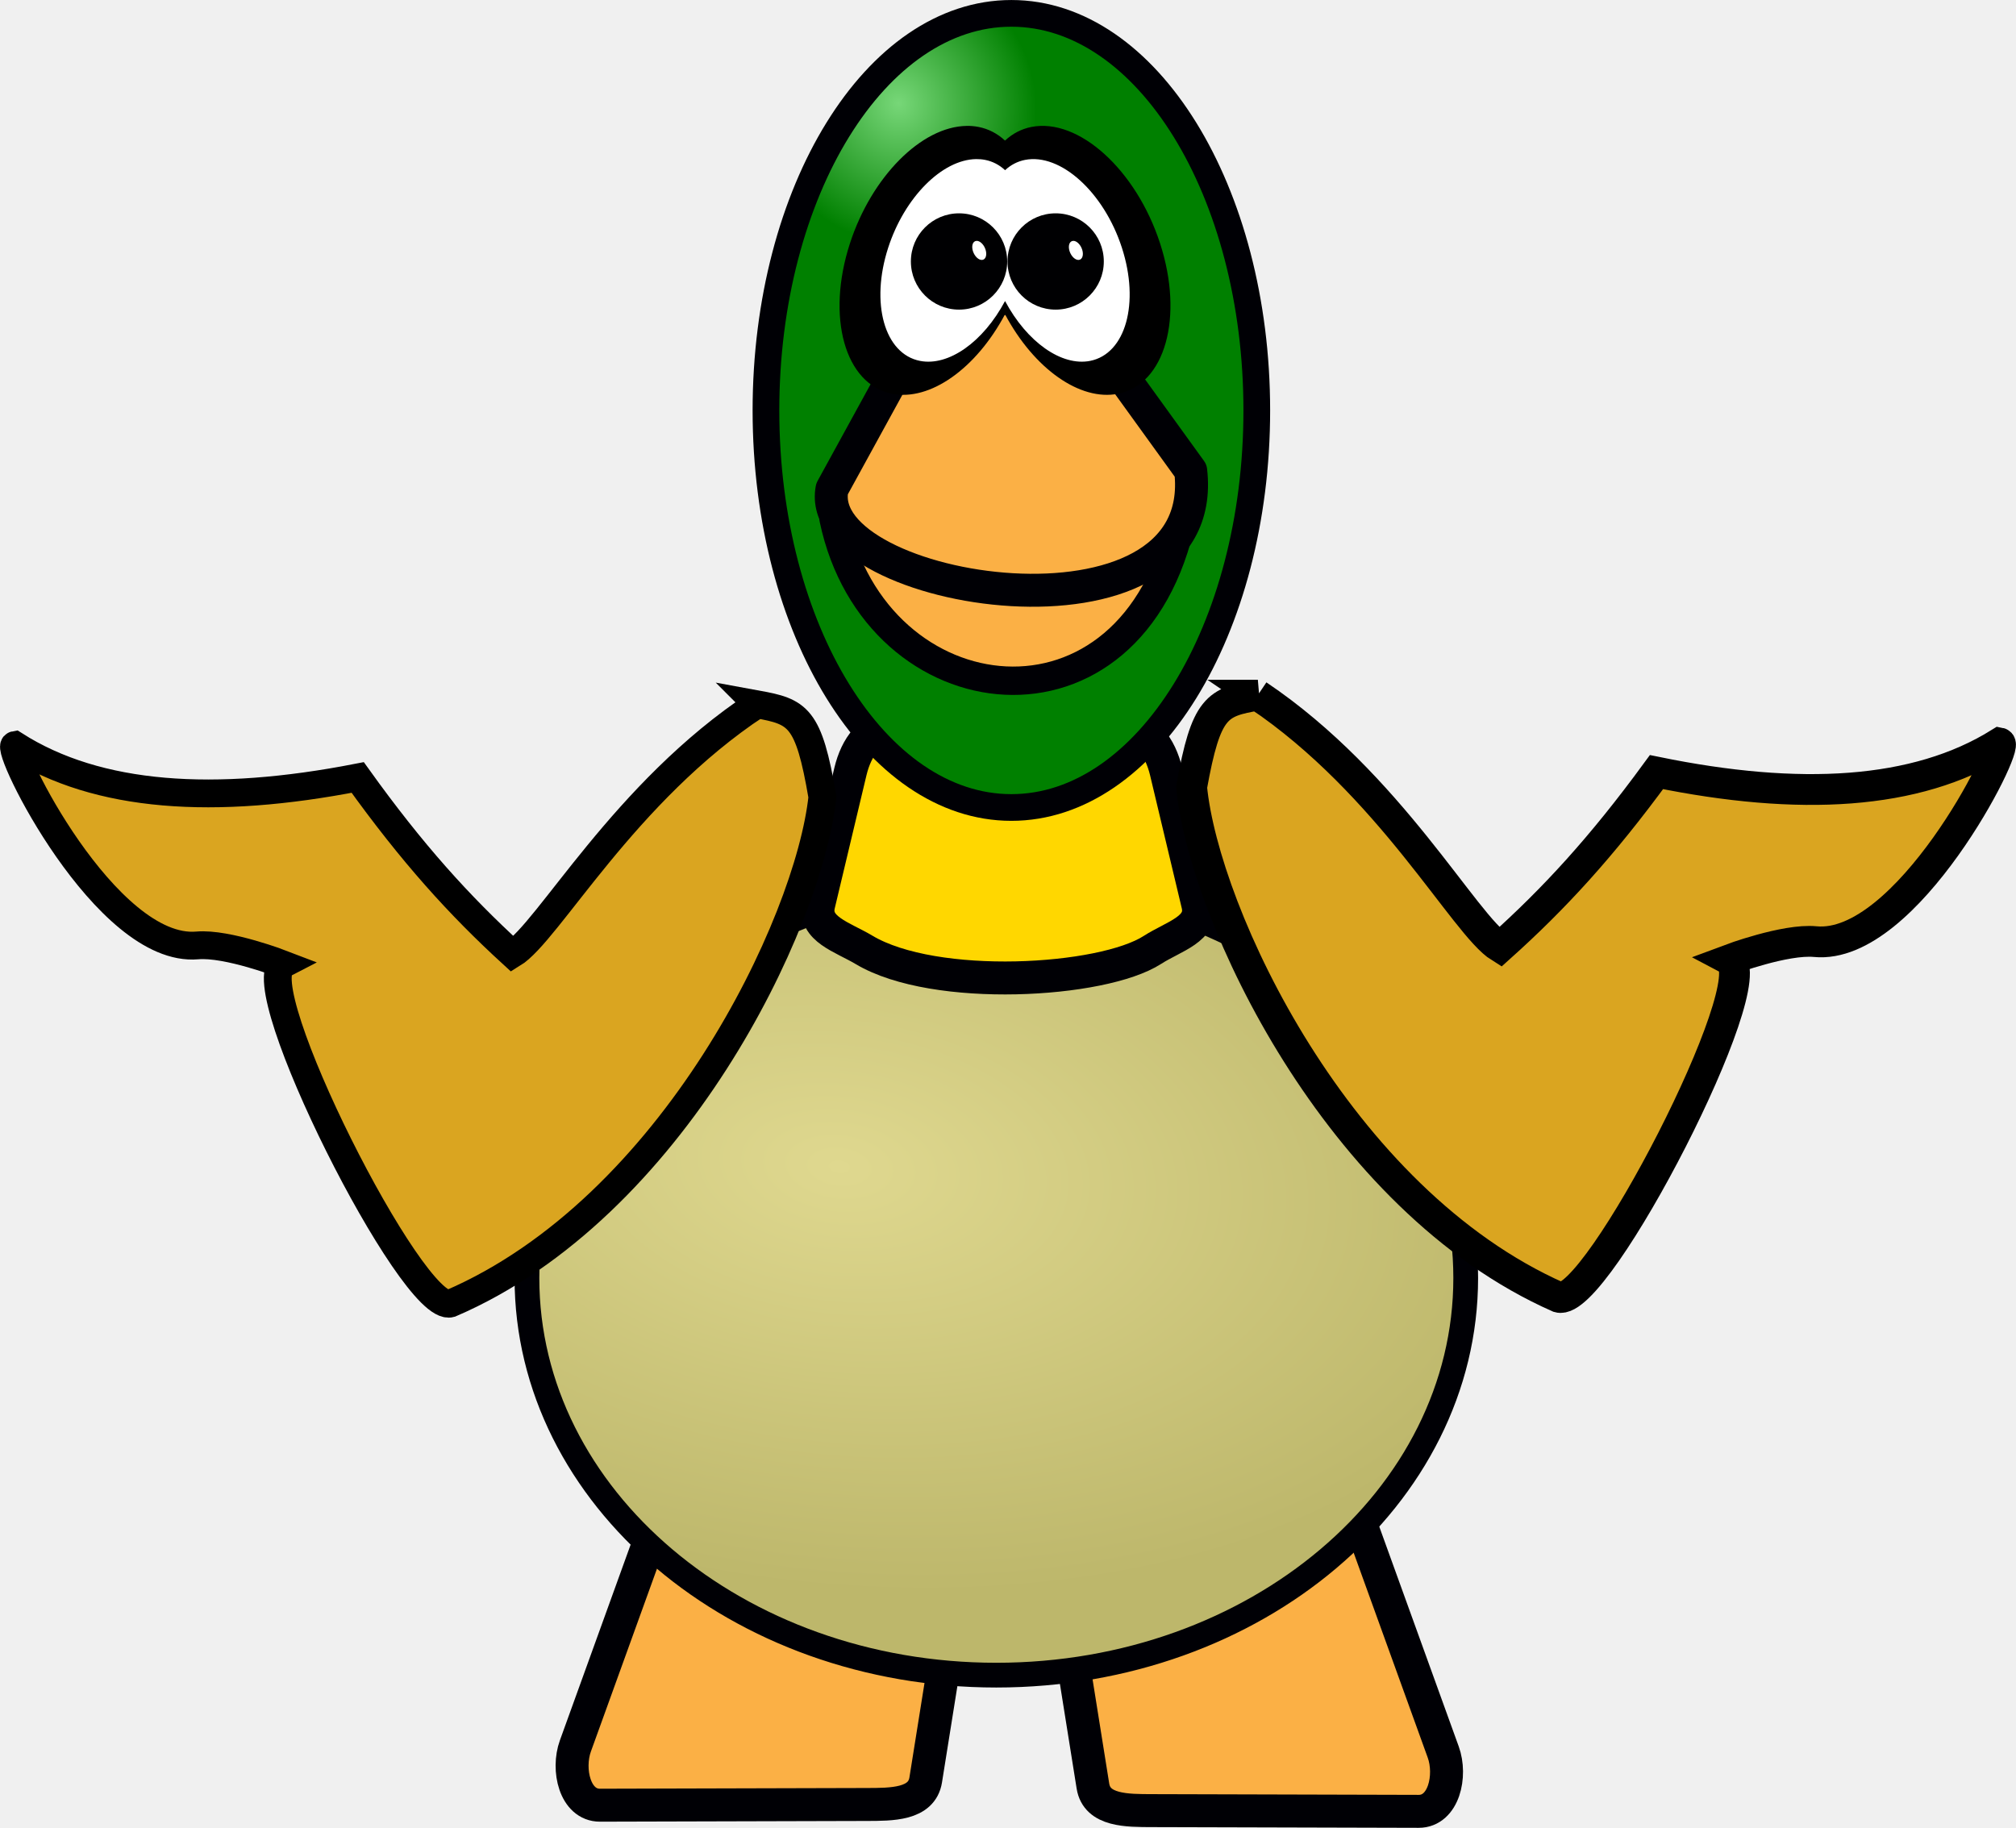
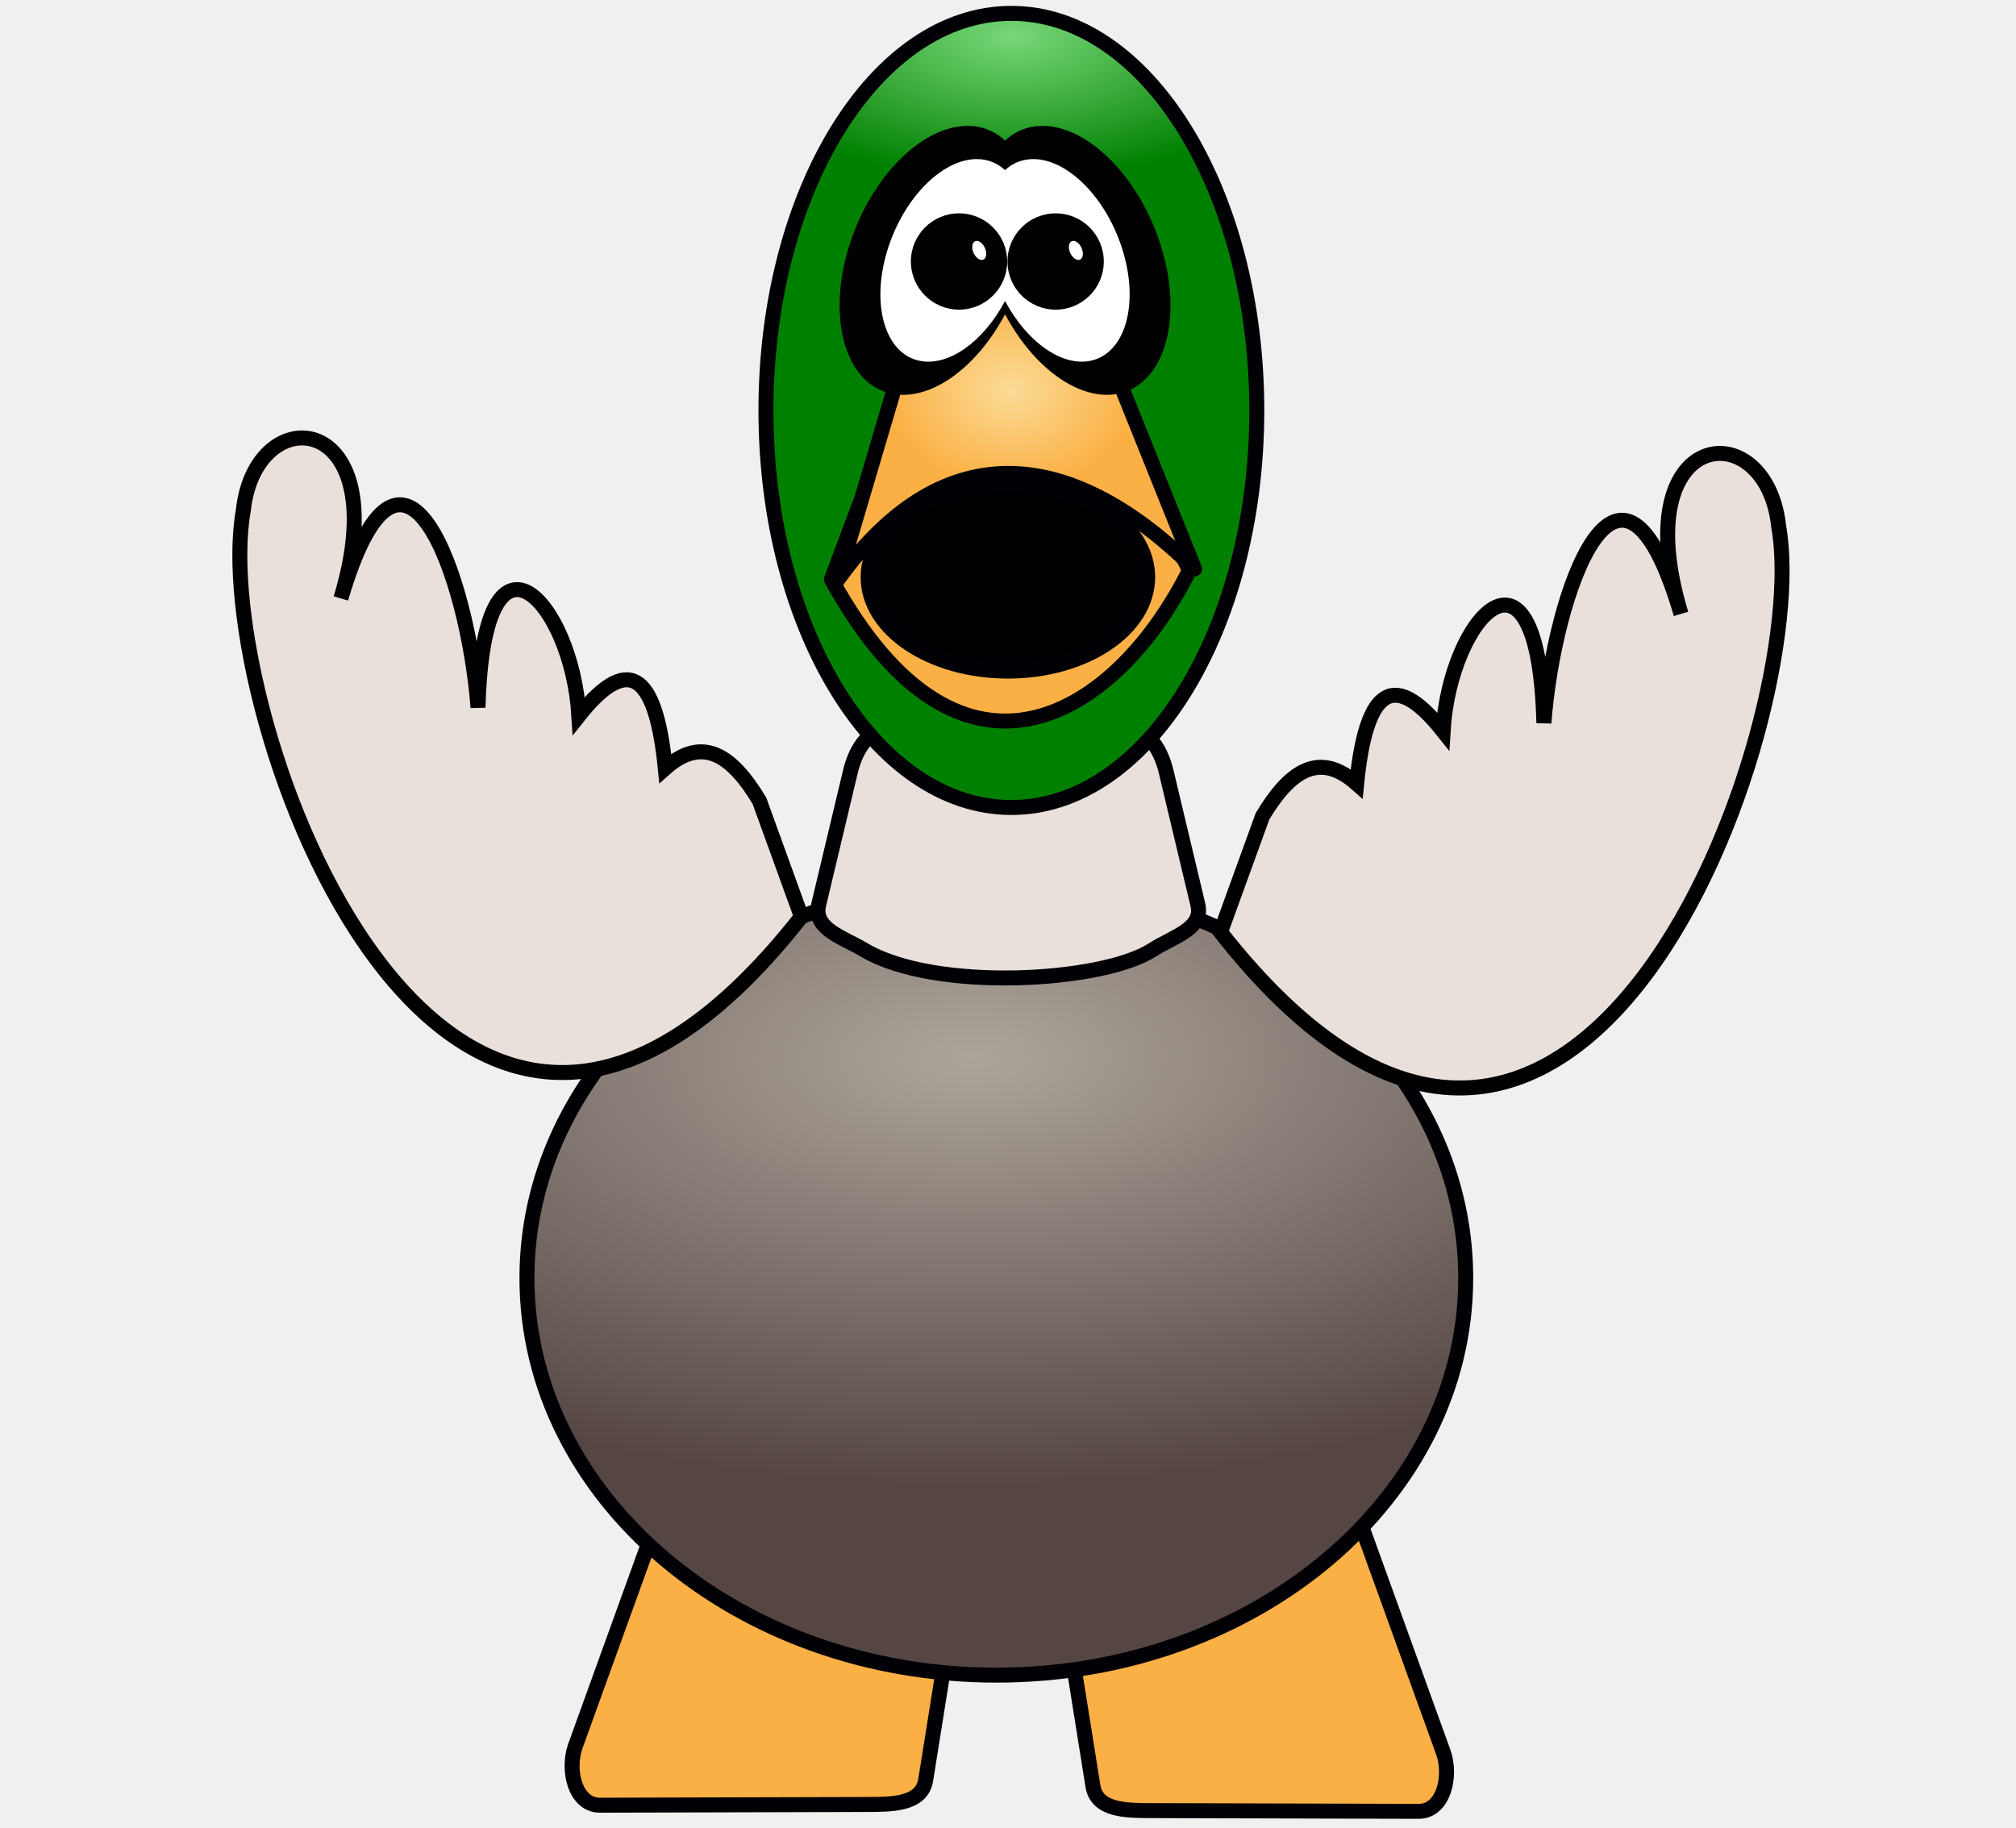
<svg xmlns="http://www.w3.org/2000/svg" xmlns:xlink="http://www.w3.org/1999/xlink" width="67.285mm" height="61.008mm" viewBox="0 0 67.285 61.008" version="1.1" id="svg5">
  <defs id="defs2">
-     <linearGradient id="linearGradient30850">
-       <stop style="stop-color:#dfd88f;stop-opacity:1" offset="0" id="stop30846" />
-       <stop style="stop-color:#bdb76b;stop-opacity:1" offset="1" id="stop30848" />
+     <linearGradient id="linearGradient4032">
+       <stop style="stop-color:#fbdc97;stop-opacity:1" offset="0" id="stop4028" />
+       <stop style="stop-color:#fbb045;stop-opacity:1" offset="1" id="stop4030" />
    </linearGradient>
    <linearGradient id="linearGradient1141">
      <stop style="stop-color:#77d778;stop-opacity:1" offset="0" id="stop1137" />
      <stop style="stop-color:#008000;stop-opacity:1" offset="1" id="stop1139" />
    </linearGradient>
-     <radialGradient xlink:href="#linearGradient1141" id="radialGradient1143" cx="156.027" cy="63.412" fx="156.027" fy="63.412" r="9.691" gradientTransform="matrix(0.3989516,-0.2444801,0.257139,0.4196088,-48.56154,14.98448)" gradientUnits="userSpaceOnUse" />
-     <radialGradient xlink:href="#linearGradient30850" id="radialGradient30852" cx="155.083" cy="98.349" fx="155.083" fy="98.349" r="16.146" gradientTransform="matrix(1.251865,0.5634149,-0.802445,0.6796656,-87.20707,-115.2757)" gradientUnits="userSpaceOnUse" />
+     <radialGradient xlink:href="#linearGradient1141" id="radialGradient1143" cx="164.514" cy="63.411" fx="164.514" fy="63.411" r="9.691" gradientTransform="matrix(1.035968,-0.00531572,0.00252516,0.4921236,-136.7845,-29.11326)" gradientUnits="userSpaceOnUse" />
+     <radialGradient xlink:href="#linearGradient17168" id="radialGradient30852" cx="155.188" cy="92.909" fx="155.188" fy="92.909" r="16.146" gradientTransform="matrix(1.660458,0.3560631,-0.7466891,0.8105784,-155.7959,-95.26024)" gradientUnits="userSpaceOnUse" />
+     <linearGradient id="linearGradient17168">
+       <stop style="stop-color:#ada59b;stop-opacity:1" offset="0" id="stop17164" />
+       <stop style="stop-color:#554643;stop-opacity:1" offset="1" id="stop17166" />
+     </linearGradient>
+     <radialGradient xlink:href="#linearGradient4032" id="radialGradient4036" cx="33.732" cy="12.624" fx="33.732" fy="12.624" r="6.505" gradientTransform="matrix(0.6361794,0.01926631,-0.01500651,0.4955194,12.46174,6.112324)" gradientUnits="userSpaceOnUse" />
  </defs>
-   <path id="rect10087-5" style="fill:#fbb045;fill-opacity:1;stroke:#000005;stroke-width:1.1;stroke-linecap:round;stroke-linejoin:round" d="m 36.578,53.13 6.938,-2.871 c 0.775,-0.321 1.693,0.031 1.978,0.82 l 2.675,7.401 c 0.285,0.789 0.019,1.98 -0.82,1.978 l -8.894,-0.024 c -0.839,-0.002 -1.846,0.008 -1.978,-0.82 l -0.72,-4.507 c -0.132,-0.828 0.045,-1.657 0.82,-1.978 z" />
-   <path id="rect10087-5-4" style="fill:#fbb045;fill-opacity:1;stroke:#000005;stroke-width:1.1;stroke-linecap:round;stroke-linejoin:round" d="m 30.795,52.925 -6.938,-2.871 c -0.775,-0.321 -1.693,0.031 -1.978,0.82 l -2.675,7.401 c -0.285,0.789 -0.019,1.98 0.82,1.978 l 8.894,-0.024 c 0.839,-0.002 1.846,0.008 1.978,-0.82 l 0.72,-4.507 c 0.132,-0.828 -0.045,-1.657 -0.82,-1.978 z" />
-   <ellipse style="fill:url(#radialGradient30852);fill-opacity:1;stroke:#000005;stroke-width:0.826;stroke-linecap:round;stroke-linejoin:round" id="path11869" cx="33.253" cy="42.657" rx="15.666" ry="13.255" />
-   <path id="rect10087" style="fill:#ffd700;fill-opacity:1;stroke:#000005;stroke-width:1.1;stroke-linecap:round;stroke-linejoin:round" d="m 29.898,24.238 h 7.508 c 0.839,0 1.319,0.698 1.514,1.514 l 1.058,4.439 c 0.195,0.816 -0.809,1.059 -1.514,1.514 -1.673,1.079 -7.264,1.409 -9.625,0 -0.72,-0.43 -1.708,-0.698 -1.514,-1.514 l 1.058,-4.439 c 0.195,-0.816 0.675,-1.514 1.514,-1.514 z" />
-   <ellipse style="fill:url(#radialGradient1143);fill-opacity:1;stroke:#000005;stroke-width:0.891;stroke-linecap:round;stroke-linejoin:round" id="path858" cx="33.755" cy="13.699" rx="8.191" ry="13.253" />
-   <g id="g10063" transform="translate(-126.6528,-58.22659)">
-     <path id="rect5654-8" style="fill:#fbb045;stroke:#000005;stroke-width:0.947;stroke-linecap:round;stroke-linejoin:round;stroke-opacity:1" d="m 160.258,72.852 h 1.54 c 0.722,0 0.644,1.011 1.304,1.304 l 3.007,1.333 c -1.617,7.785 -10.231,6.737 -11.634,0.061 l 4.479,-1.393 c 0.69,-0.215 0.582,-1.304 1.304,-1.304 z" />
-     <path id="rect5654" style="fill:#fbb045;stroke:#000005;stroke-width:1.1;stroke-linecap:round;stroke-linejoin:round;stroke-opacity:1" d="m 158.298,68.189 h 3.905 c 0.839,0 1.023,1.363 1.514,2.043 l 2.676,3.704 c 0.718,6.235 -12.641,4.154 -11.972,0.61 l 2.364,-4.313 c 0.403,-0.736 0.675,-2.043 1.514,-2.043 z" />
-     <path id="path3571" style="fill:#000000;fill-opacity:1;stroke:none;stroke-width:1.227;stroke-linecap:round;stroke-linejoin:round" d="m 158.913,62.429 a 2.874,4.701 22.089 0 0 -3.894,3.924 2.874,4.701 22.089 0 0 1.407,5.017 2.874,4.701 22.089 0 0 3.77,-2.652 4.701,2.874 67.911 0 0 3.769,2.652 4.701,2.874 67.911 0 0 1.407,-5.017 4.701,2.874 67.911 0 0 -4.295,-3.889 4.701,2.874 67.911 0 0 -0.881,0.455 2.874,4.701 22.089 0 0 -0.881,-0.455 2.874,4.701 22.089 0 0 -0.402,-0.036 z" />
-     <path id="path3571-8" style="fill:#ffffff;fill-opacity:1;stroke:none;stroke-width:0.924;stroke-linecap:round;stroke-linejoin:round" d="m 159.23,63.537 a 2.165,3.541 22.089 0 0 -2.933,2.956 2.165,3.541 22.089 0 0 1.06,3.779 2.165,3.541 22.089 0 0 2.84,-1.998 3.541,2.165 67.911 0 0 2.839,1.998 3.541,2.165 67.911 0 0 1.06,-3.779 3.541,2.165 67.911 0 0 -3.235,-2.929 3.541,2.165 67.911 0 0 -0.663,0.343 2.165,3.541 22.089 0 0 -0.663,-0.343 2.165,3.541 22.089 0 0 -0.302,-0.027 z" />
-     <path id="path5054" style="fill:#000002;fill-opacity:1;stroke:none;stroke-width:0.964;stroke-linecap:round;stroke-linejoin:round" d="m 158.661,65.347 a 1.607,1.607 0 0 0 -1.607,1.607 1.607,1.607 0 0 0 1.607,1.607 1.607,1.607 0 0 0 1.607,-1.607 1.607,1.607 0 0 0 -1.607,-1.607 z m 0.599,0.919 a 0.337,0.206 65.526 0 1 0.263,0.233 0.337,0.206 65.526 0 1 -0.048,0.392 0.337,0.206 65.526 0 1 -0.327,-0.221 0.337,0.206 65.526 0 1 0.048,-0.392 0.337,0.206 65.526 0 1 0.065,-0.011 z" />
-     <path id="path5054-3" style="fill:#000002;fill-opacity:1;stroke:none;stroke-width:0.964;stroke-linecap:round;stroke-linejoin:round" d="m 161.886,65.347 a 1.607,1.607 0 0 0 -1.607,1.607 1.607,1.607 0 0 0 1.607,1.607 1.607,1.607 0 0 0 1.607,-1.607 1.607,1.607 0 0 0 -1.607,-1.607 z m 0.599,0.919 a 0.337,0.206 65.526 0 1 0.263,0.233 0.337,0.206 65.526 0 1 -0.048,0.392 0.337,0.206 65.526 0 1 -0.327,-0.221 0.337,0.206 65.526 0 1 0.048,-0.392 0.337,0.206 65.526 0 1 0.065,-0.011 z" />
-   </g>
-   <path style="fill:#daa520;fill-opacity:1;stroke:#000000;stroke-width:1.028;stroke-linecap:butt;stroke-linejoin:miter;stroke-miterlimit:4;stroke-dasharray:none;stroke-opacity:1" d="m 41.98,23.202 c 4.413,2.968 6.903,7.681 8.084,8.414 1.796,-1.612 3.38,-3.326 5.222,-5.845 4.758,0.974 8.664,0.77 11.457,-0.971 0.361,0.068 -3.112,6.924 -6.158,6.629 -1.002,-0.097 -2.868,0.603 -2.868,0.603 1.227,0.653 -4.435,11.636 -5.696,11.267 C 44.63,40.037 40.183,30.505 39.771,26.275 c 0.484,-2.695 0.846,-2.837 2.21,-3.073 z" id="path27397" />
-   <path style="fill:#daa520;fill-opacity:1;stroke:#000000;stroke-width:0.928;stroke-linecap:butt;stroke-linejoin:miter;stroke-miterlimit:4;stroke-dasharray:none;stroke-opacity:1" d="m 25.269,23.509 c -4.441,2.926 -6.977,7.615 -8.164,8.336 -1.78,-1.629 -3.347,-3.358 -5.166,-5.895 -4.767,0.928 -8.671,0.687 -11.447,-1.081 -0.362,0.065 3.045,6.953 6.094,6.687 1.003,-0.088 2.862,0.63 2.862,0.63 -1.233,0.642 4.324,11.678 5.587,11.321 7.422,-3.189 11.96,-12.678 12.413,-16.905 -0.458,-2.7 -0.819,-2.845 -2.18,-3.094 z" id="path27397-1" />
+   <path id="rect10087-5" style="fill:#fbb045;fill-opacity:1;stroke:#000005;stroke-width:0.5;stroke-linecap:round;stroke-linejoin:round;stroke-miterlimit:4;stroke-dasharray:none" d="m 36.578,53.13 6.938,-2.871 c 0.775,-0.321 1.693,0.031 1.978,0.82 l 2.675,7.401 c 0.285,0.789 0.019,1.98 -0.82,1.978 l -8.894,-0.024 c -0.839,-0.002 -1.846,0.008 -1.978,-0.82 l -0.72,-4.507 c -0.132,-0.828 0.045,-1.657 0.82,-1.978 z" />
+   <path id="rect10087-5-4" style="fill:#fbb045;fill-opacity:1;stroke:#000005;stroke-width:0.5;stroke-linecap:round;stroke-linejoin:round;stroke-miterlimit:4;stroke-dasharray:none" d="m 30.795,52.925 -6.938,-2.871 c -0.775,-0.321 -1.693,0.031 -1.978,0.82 l -2.675,7.401 c -0.285,0.789 -0.019,1.98 0.82,1.978 l 8.894,-0.024 c 0.839,-0.002 1.846,0.008 1.978,-0.82 l 0.72,-4.507 c 0.132,-0.828 -0.045,-1.657 -0.82,-1.978 z" />
+   <ellipse style="fill:url(#radialGradient30852);fill-opacity:1;stroke:#000005;stroke-width:0.5;stroke-linecap:round;stroke-linejoin:round;stroke-miterlimit:4;stroke-dasharray:none" id="path11869" cx="33.253" cy="42.657" rx="15.666" ry="13.255" />
+   <path id="rect10087" style="fill:#e9e0db;fill-opacity:1;stroke:#000005;stroke-width:0.5;stroke-linecap:round;stroke-linejoin:round;stroke-miterlimit:4;stroke-dasharray:none" d="m 29.898,24.238 h 7.508 c 0.839,0 1.319,0.698 1.514,1.514 l 1.058,4.439 c 0.195,0.816 -0.809,1.059 -1.514,1.514 -1.673,1.079 -7.264,1.409 -9.625,0 -0.72,-0.43 -1.708,-0.698 -1.514,-1.514 l 1.058,-4.439 c 0.195,-0.816 0.675,-1.514 1.514,-1.514 z" />
+   <ellipse style="fill:url(#radialGradient1143);fill-opacity:1;stroke:#000005;stroke-width:0.5;stroke-linecap:round;stroke-linejoin:round;stroke-miterlimit:4;stroke-dasharray:none" id="path858" cx="33.755" cy="13.699" rx="8.191" ry="13.253" />
+   <path id="rect5654-8" style="fill:#fbb045;stroke:#000005;stroke-width:0.5;stroke-linecap:round;stroke-linejoin:round;stroke-opacity:1;stroke-miterlimit:4;stroke-dasharray:none" d="m 33.706,15.559 h 1.54 c 0.722,0 1.899,-1.68 2.22,-1.032 l 2.232,4.506 c -2.374,4.769 -7.573,8.279 -11.95,0.304 l 1.952,-5.197 c 0.69,-0.215 3.284,1.419 4.006,1.419 z" />
+   <path id="rect5654" style="fill:url(#radialGradient4036);stroke:#000005;stroke-width:0.5;stroke-linecap:round;stroke-linejoin:round;stroke-opacity:1;fill-opacity:1;stroke-miterlimit:4;stroke-dasharray:none" d="m 31.646,9.962 h 3.905 c 0.839,0 1.023,1.363 1.514,2.043 l 2.805,6.985 C 35.881,15.047 31.583,14.313 27.96,19.353 l 2.172,-7.347 c 0.403,-0.736 0.675,-2.043 1.514,-2.043 z" />
+   <path id="path3571" style="fill:#000000;fill-opacity:1;stroke:none;stroke-width:0.5;stroke-linecap:round;stroke-linejoin:round;stroke-miterlimit:4;stroke-dasharray:none" d="m 32.261,4.202 a 2.874,4.701 22.089 0 0 -3.894,3.924 2.874,4.701 22.089 0 0 1.407,5.017 2.874,4.701 22.089 0 0 3.77,-2.652 4.701,2.874 67.911 0 0 3.769,2.652 4.701,2.874 67.911 0 0 1.407,-5.017 4.701,2.874 67.911 0 0 -4.295,-3.889 4.701,2.874 67.911 0 0 -0.881,0.455 2.874,4.701 22.089 0 0 -0.881,-0.455 2.874,4.701 22.089 0 0 -0.402,-0.036 z" />
+   <path id="path3571-8" style="fill:#ffffff;fill-opacity:1;stroke:none;stroke-width:0.5;stroke-linecap:round;stroke-linejoin:round;stroke-miterlimit:4;stroke-dasharray:none" d="m 32.577,5.31 a 2.165,3.541 22.089 0 0 -2.933,2.956 2.165,3.541 22.089 0 0 1.06,3.779 2.165,3.541 22.089 0 0 2.84,-1.998 A 3.541,2.165 67.911 0 0 36.382,12.045 3.541,2.165 67.911 0 0 37.442,8.266 3.541,2.165 67.911 0 0 34.206,5.337 3.541,2.165 67.911 0 0 33.543,5.68 2.165,3.541 22.089 0 0 32.88,5.337 2.165,3.541 22.089 0 0 32.577,5.31 Z" />
+   <path id="path5054" style="fill:#000002;fill-opacity:1;stroke:none;stroke-width:0.5;stroke-linecap:round;stroke-linejoin:round;stroke-miterlimit:4;stroke-dasharray:none" d="m 32.008,7.121 a 1.607,1.607 0 0 0 -1.607,1.607 1.607,1.607 0 0 0 1.607,1.607 1.607,1.607 0 0 0 1.607,-1.607 1.607,1.607 0 0 0 -1.607,-1.607 z m 0.599,0.919 a 0.337,0.206 65.526 0 1 0.263,0.233 0.337,0.206 65.526 0 1 -0.048,0.392 0.337,0.206 65.526 0 1 -0.327,-0.221 0.337,0.206 65.526 0 1 0.048,-0.392 0.337,0.206 65.526 0 1 0.065,-0.011 z" />
+   <path id="path5054-3" style="fill:#000002;fill-opacity:1;stroke:none;stroke-width:0.5;stroke-linecap:round;stroke-linejoin:round;stroke-miterlimit:4;stroke-dasharray:none" d="M 35.233,7.121 A 1.607,1.607 0 0 0 33.626,8.728 1.607,1.607 0 0 0 35.233,10.335 1.607,1.607 0 0 0 36.84,8.728 1.607,1.607 0 0 0 35.233,7.121 Z m 0.599,0.919 a 0.337,0.206 65.526 0 1 0.263,0.233 0.337,0.206 65.526 0 1 -0.048,0.392 0.337,0.206 65.526 0 1 -0.327,-0.221 0.337,0.206 65.526 0 1 0.048,-0.392 0.337,0.206 65.526 0 1 0.065,-0.011 z" />
+   <path style="fill:#e9e0db;fill-opacity:1;stroke:#000000;stroke-width:0.5;stroke-linecap:butt;stroke-linejoin:miter;stroke-miterlimit:4;stroke-dasharray:none;stroke-opacity:1" d="M 26.747,30.596 C 14.859,45.747 6.948,23.64 8.119,17.047 c 0.409,-3.823 5.155,-3.34 3.258,2.927 2.057,-6.969 4.245,-0.724 4.577,3.642 0.179,-6.765 3.138,-3.548 3.366,0.27 1.78,-2.241 2.595,-1.153 2.884,1.755 1.279,-1.134 2.265,-0.375 3.142,1.087 z" id="path887-4-0-9" />
+   <path style="fill:#e9e0db;fill-opacity:1;stroke:#000000;stroke-width:0.5;stroke-linecap:butt;stroke-linejoin:miter;stroke-miterlimit:4;stroke-dasharray:none;stroke-opacity:1" d="M 40.735,31.112 C 52.623,46.263 60.534,24.156 59.363,17.563 58.954,13.74 54.207,14.223 56.105,20.49 54.049,13.521 51.86,19.766 51.528,24.132 51.349,17.367 48.391,20.584 48.163,24.402 46.383,22.161 45.567,23.249 45.279,26.157 44,25.023 43.014,25.782 42.137,27.244 Z" id="path887-4-0-9-4" />
+   <circle style="opacity:0;fill:#090000;fill-opacity:1;stroke:#000005;stroke-width:0.5;stroke-linecap:round;stroke-linejoin:round;stroke-miterlimit:4;stroke-dasharray:none" id="path8801" cx="33.933" cy="19.029" r="1.778" />
+   <ellipse style="opacity:1;fill:#000000;fill-opacity:1;stroke:#000005;stroke-width:0.589;stroke-linecap:round;stroke-linejoin:round;stroke-miterlimit:4;stroke-dasharray:none" id="path9059" cx="33.639" cy="19.264" rx="4.62" ry="3.091" />
</svg>
